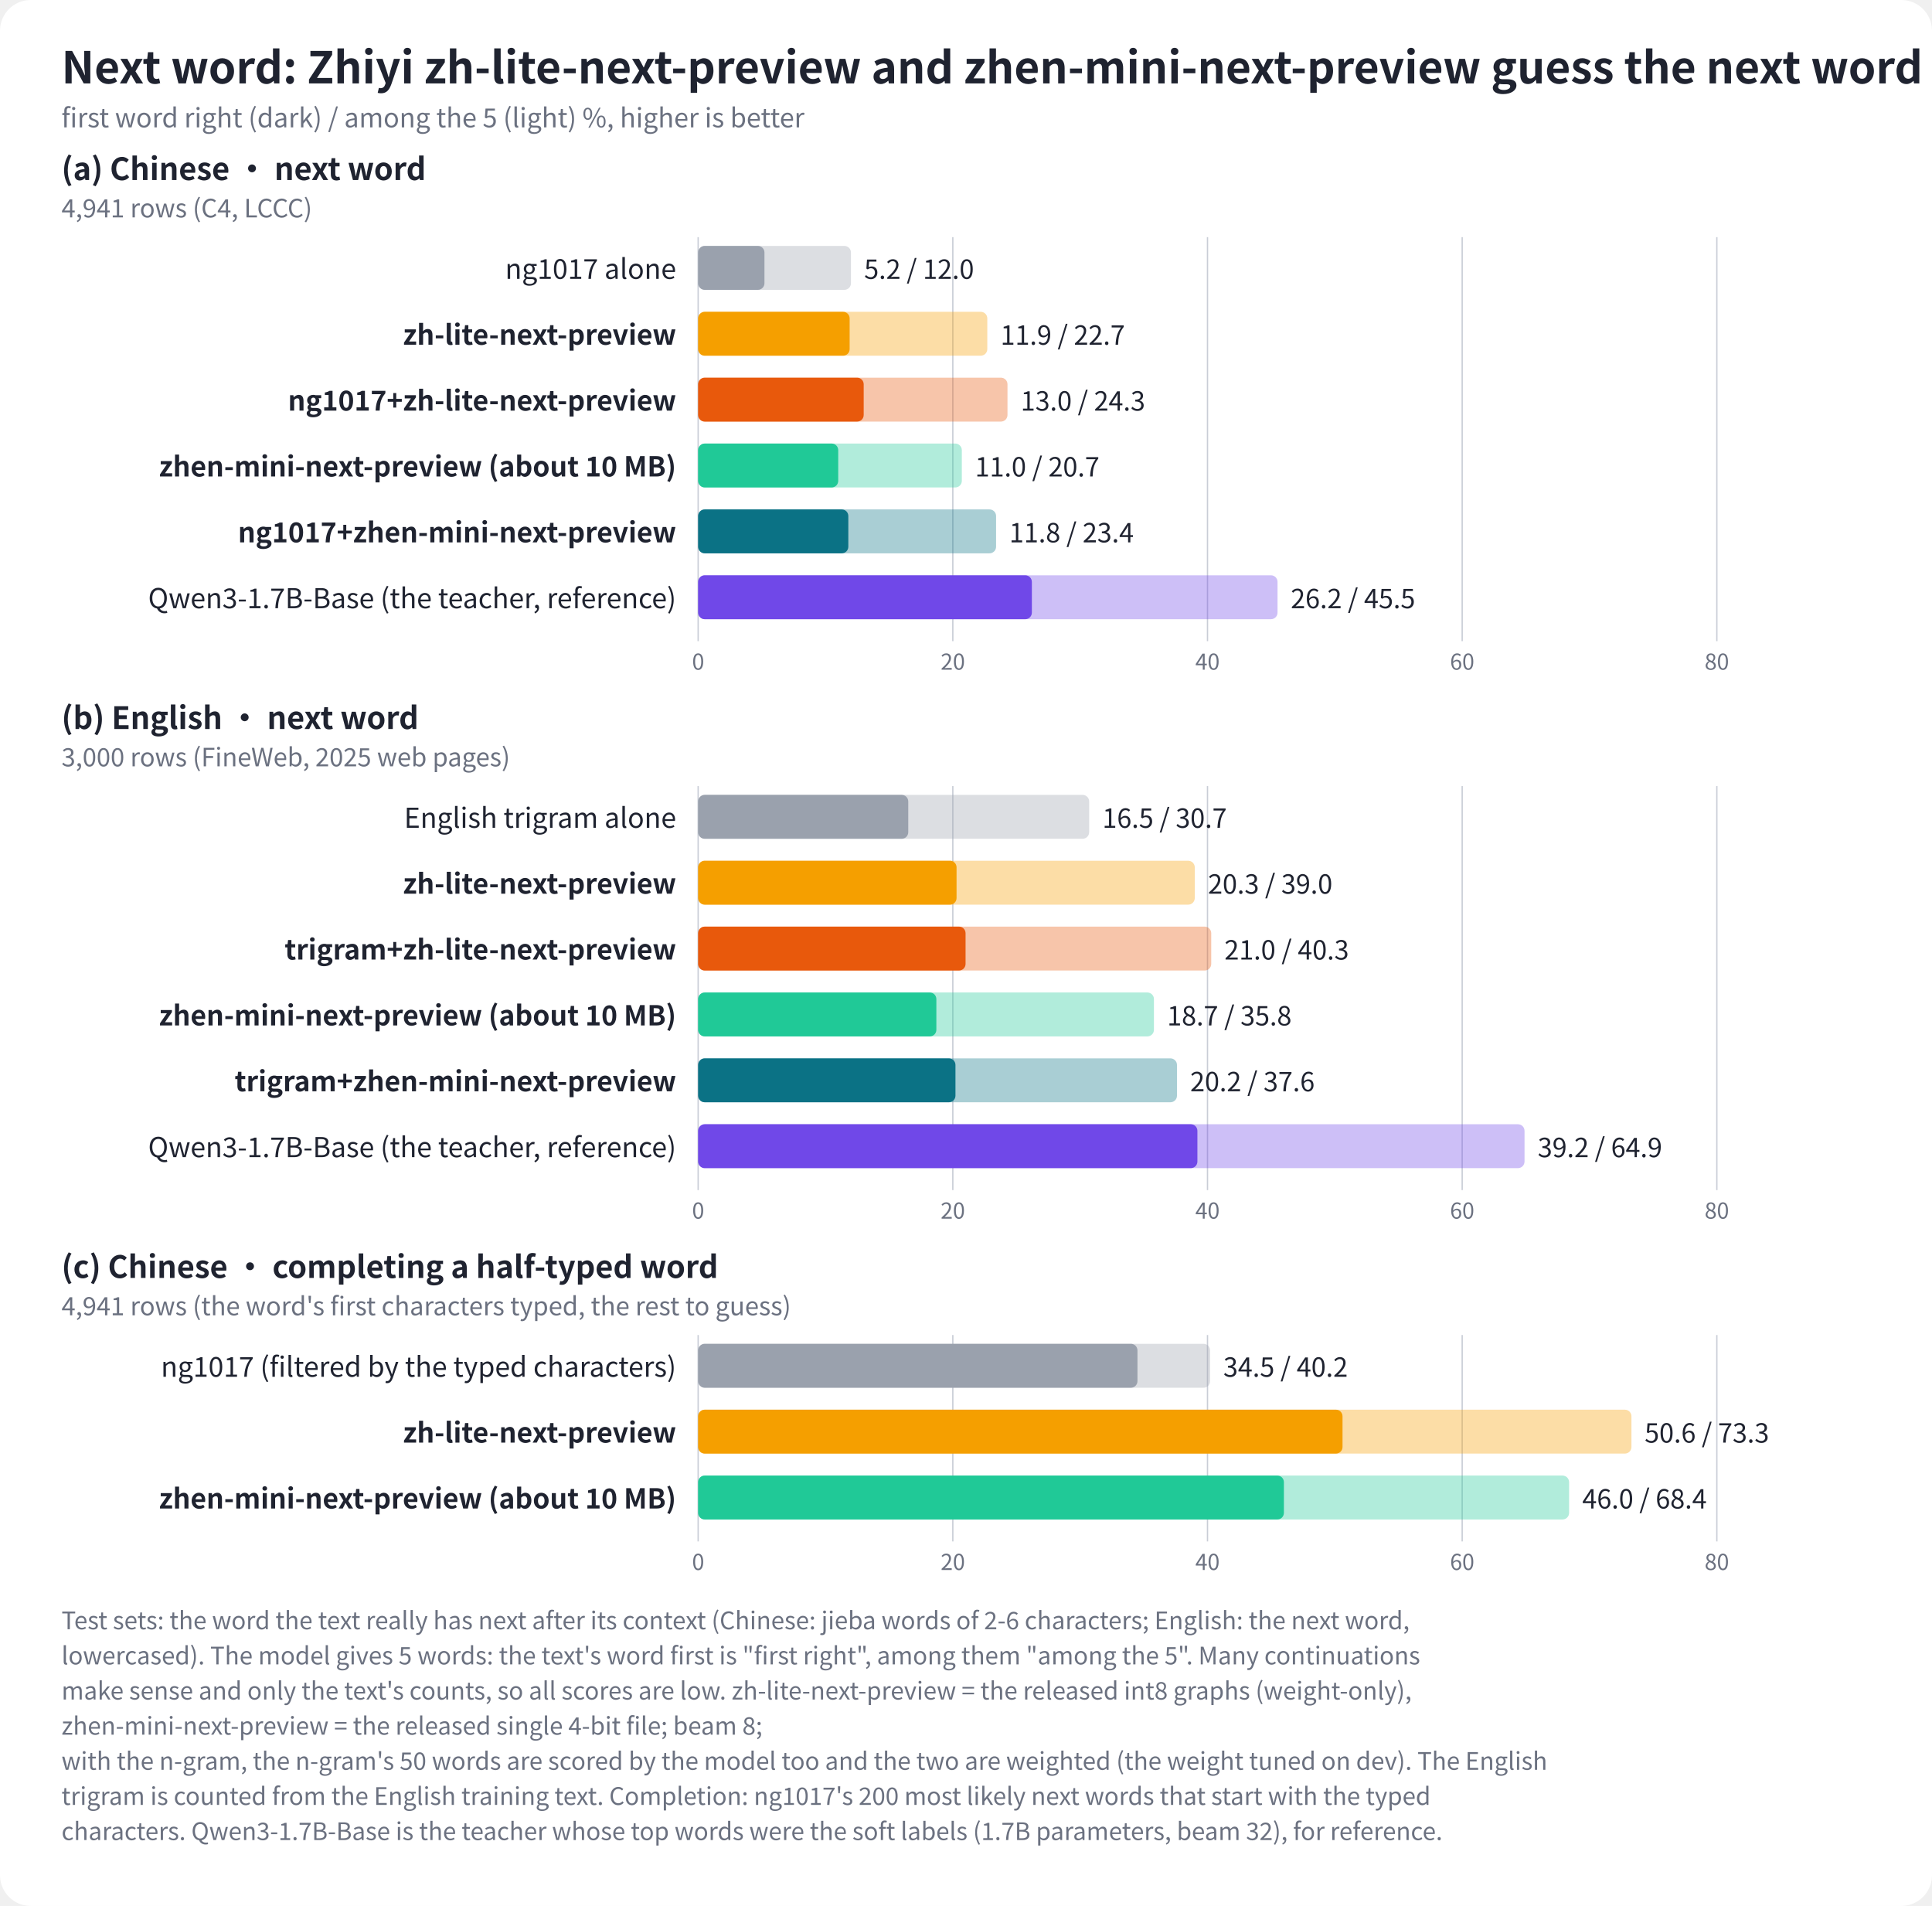
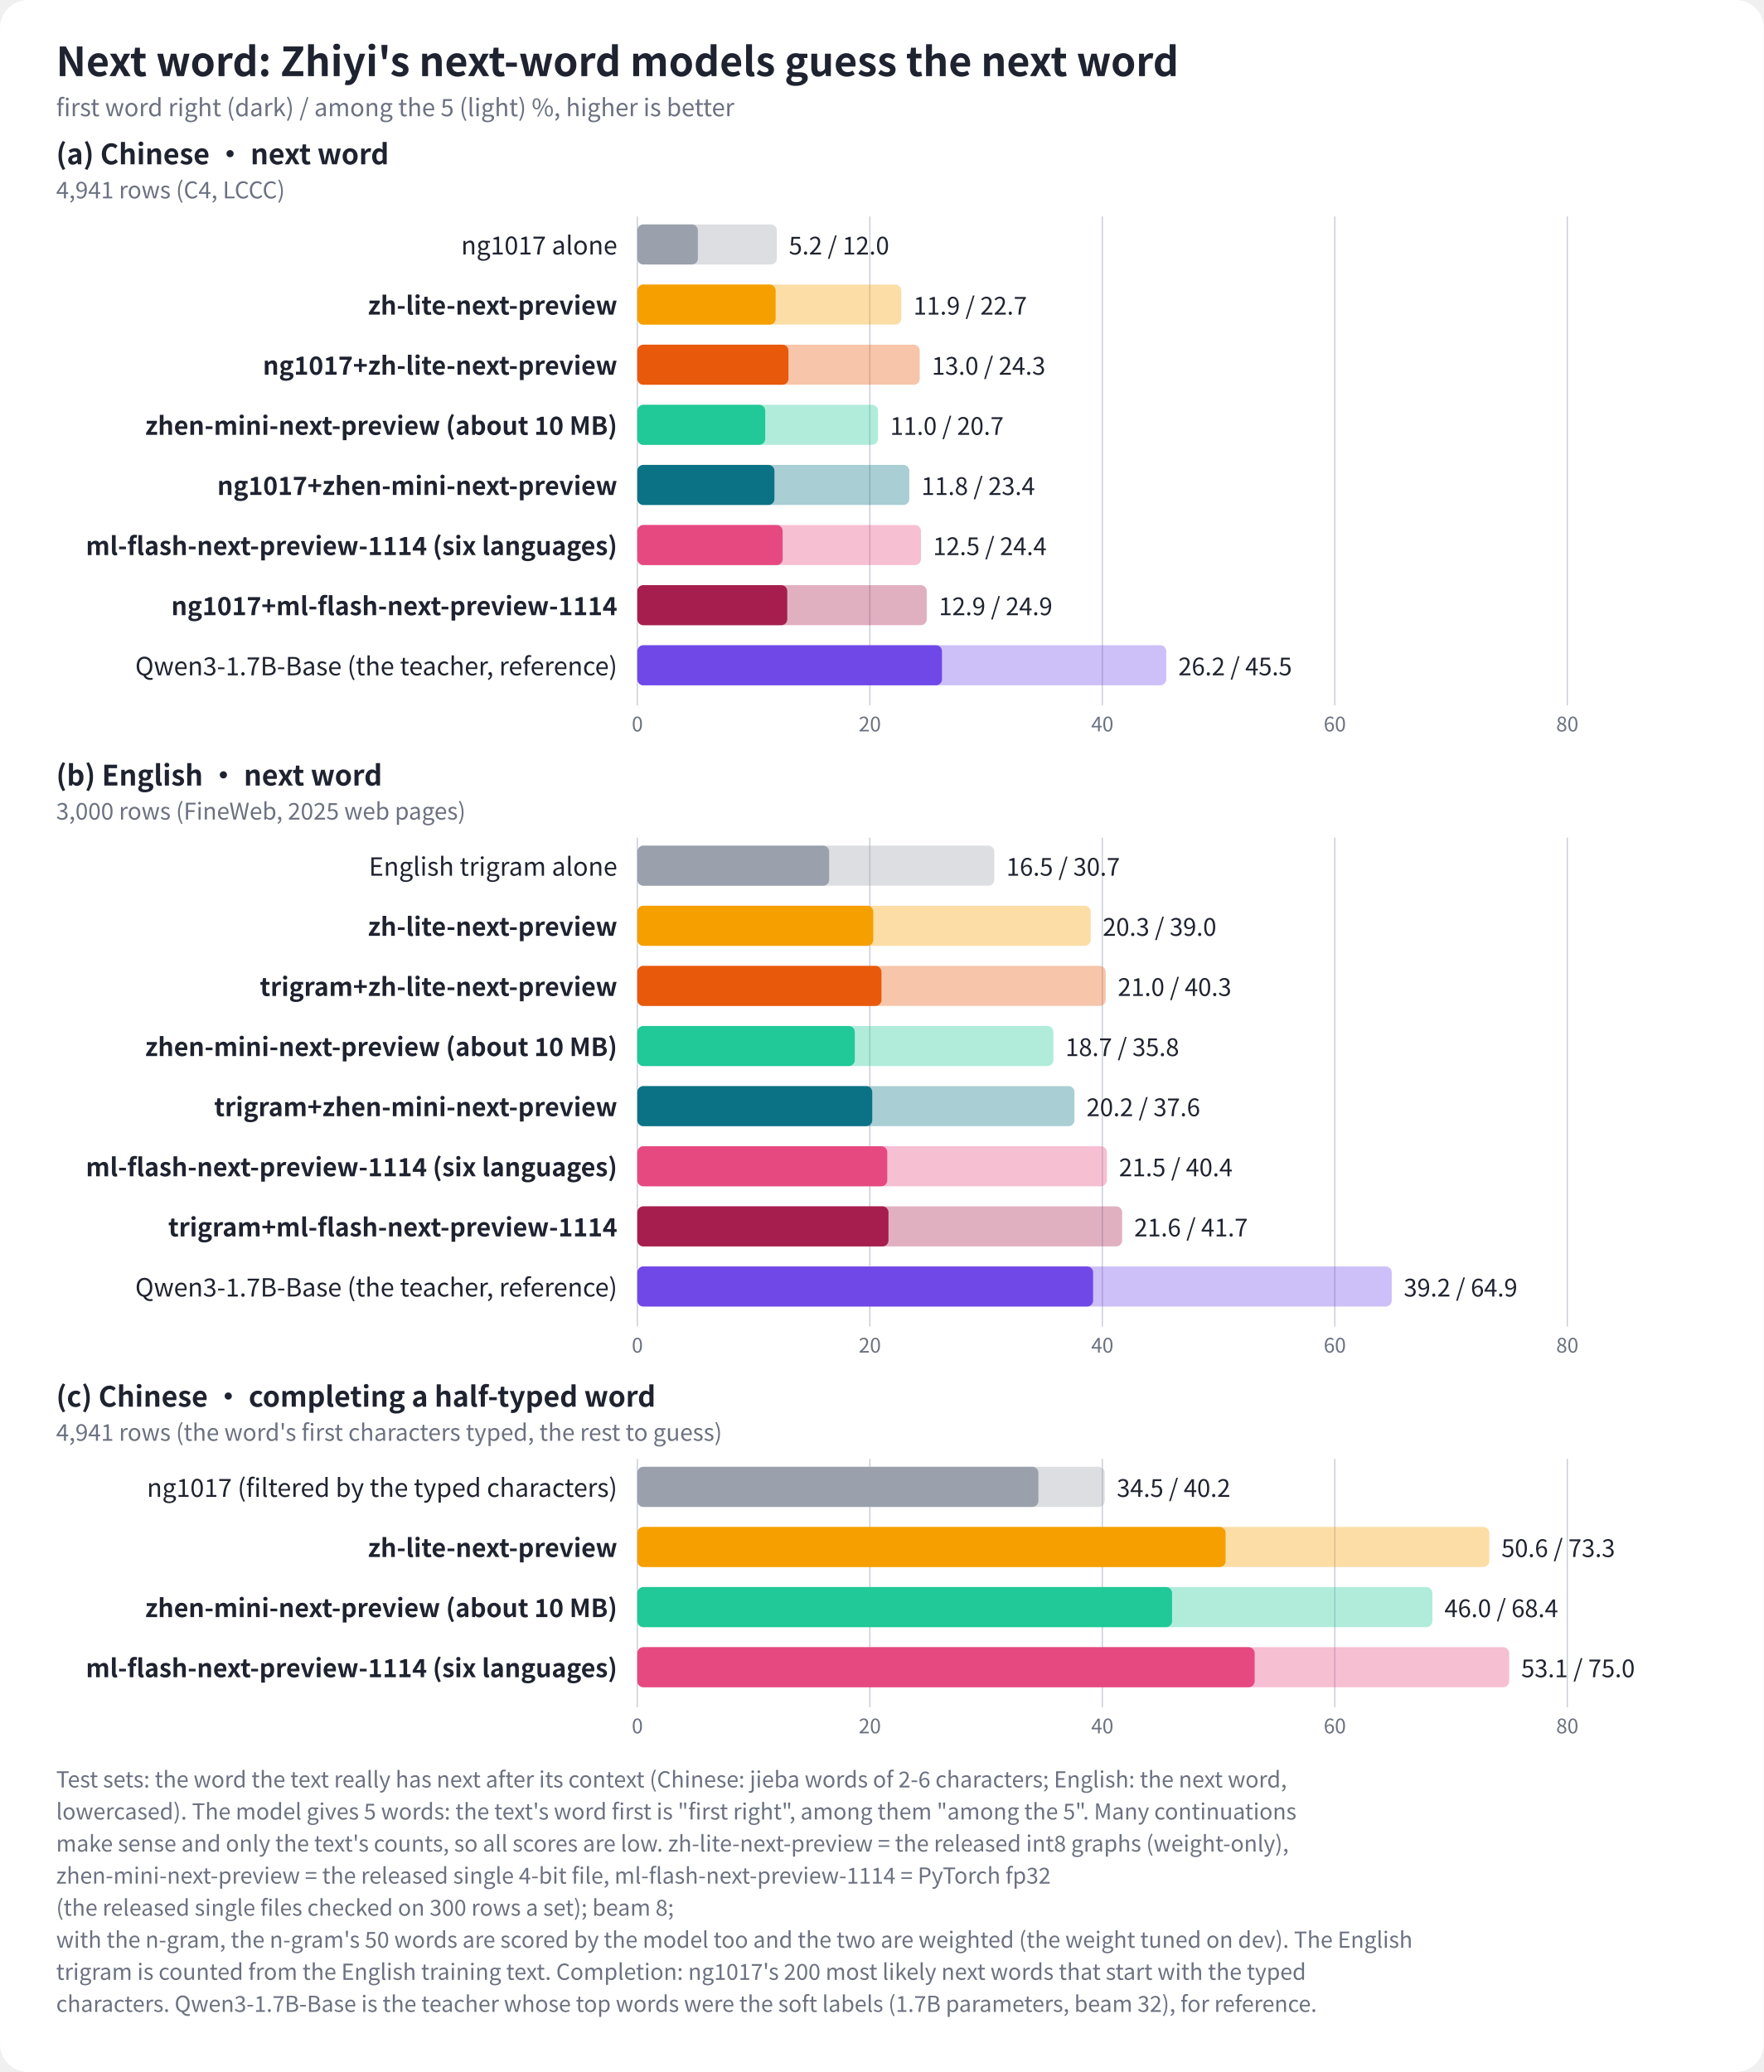
- <svg xmlns="http://www.w3.org/2000/svg" width="880" height="868" viewBox="0 0 880 868" font-family="'Microsoft YaHei','PingFang SC','Noto Sans CJK SC','Segoe UI',sans-serif">
-   <rect width="880" height="868" rx="14" fill="#FFFFFF" />
-   <text x="28" y="38" font-size="20" font-weight="700" fill="#1F2330">Next word: Zhiyi zh-lite-next-preview and zhen-mini-next-preview guess the next word</text>
+ <svg xmlns="http://www.w3.org/2000/svg" width="880" height="1034" viewBox="0 0 880 1034" font-family="'Microsoft YaHei','PingFang SC','Noto Sans CJK SC','Segoe UI',sans-serif">
+   <rect width="880" height="1034" rx="14" fill="#FFFFFF" />
+   <text x="28" y="38" font-size="20" font-weight="700" fill="#1F2330">Next word: Zhiyi's next-word models guess the next word</text>
  <text x="28" y="58" font-size="12" fill="#6B7180">first word right (dark) / among the 5 (light) %, higher is better</text>
  <text x="28" y="82" font-size="14" font-weight="700" fill="#1F2330">(a) Chinese · next word</text>
  <text x="28" y="99" font-size="11.5" fill="#6B7180">4,941 rows (C4, LCCC)</text>
-   <line x1="318.0" y1="108" x2="318.0" y2="292" stroke="#C9CDD6" stroke-width="0.6" />
-   <text x="318.0" y="305" font-size="10" fill="#6B7180" text-anchor="middle">0</text>
-   <line x1="434.0" y1="108" x2="434.0" y2="292" stroke="#C9CDD6" stroke-width="0.6" />
-   <text x="434.0" y="305" font-size="10" fill="#6B7180" text-anchor="middle">20</text>
-   <line x1="550.0" y1="108" x2="550.0" y2="292" stroke="#C9CDD6" stroke-width="0.6" />
-   <text x="550.0" y="305" font-size="10" fill="#6B7180" text-anchor="middle">40</text>
-   <line x1="666.0" y1="108" x2="666.0" y2="292" stroke="#C9CDD6" stroke-width="0.6" />
-   <text x="666.0" y="305" font-size="10" fill="#6B7180" text-anchor="middle">60</text>
-   <line x1="782.0" y1="108" x2="782.0" y2="292" stroke="#C9CDD6" stroke-width="0.6" />
-   <text x="782.0" y="305" font-size="10" fill="#6B7180" text-anchor="middle">80</text>
+   <line x1="318.0" y1="108" x2="318.0" y2="352" stroke="#C9CDD6" stroke-width="0.6" />
+   <text x="318.0" y="365" font-size="10" fill="#6B7180" text-anchor="middle">0</text>
+   <line x1="434.0" y1="108" x2="434.0" y2="352" stroke="#C9CDD6" stroke-width="0.6" />
+   <text x="434.0" y="365" font-size="10" fill="#6B7180" text-anchor="middle">20</text>
+   <line x1="550.0" y1="108" x2="550.0" y2="352" stroke="#C9CDD6" stroke-width="0.6" />
+   <text x="550.0" y="365" font-size="10" fill="#6B7180" text-anchor="middle">40</text>
+   <line x1="666.0" y1="108" x2="666.0" y2="352" stroke="#C9CDD6" stroke-width="0.6" />
+   <text x="666.0" y="365" font-size="10" fill="#6B7180" text-anchor="middle">60</text>
+   <line x1="782.0" y1="108" x2="782.0" y2="352" stroke="#C9CDD6" stroke-width="0.6" />
+   <text x="782.0" y="365" font-size="10" fill="#6B7180" text-anchor="middle">80</text>
  <text x="308" y="127" font-size="12.5" fill="#1F2330" text-anchor="end">ng1017 alone</text>
  <rect x="318" y="112" width="69.6" height="20" rx="3" fill="#9AA1AD" fill-opacity="0.35" />
  <rect x="318" y="112" width="30.2" height="20" rx="3" fill="#9AA1AD" />
  <text x="393.6" y="127" font-size="12" fill="#1F2330">5.2 / 12.0</text>
  <text x="308" y="157" font-size="12.5" font-weight="700" fill="#1F2330" text-anchor="end">zh-lite-next-preview</text>
  <rect x="318" y="142" width="131.7" height="20" rx="3" fill="#F59F00" fill-opacity="0.35" />
  <rect x="318" y="142" width="69.0" height="20" rx="3" fill="#F59F00" />
  <text x="455.7" y="157" font-size="12" fill="#1F2330">11.9 / 22.7</text>
  <text x="308" y="187" font-size="12.5" font-weight="700" fill="#1F2330" text-anchor="end">ng1017+zh-lite-next-preview</text>
  <rect x="318" y="172" width="140.9" height="20" rx="3" fill="#E8590C" fill-opacity="0.35" />
  <rect x="318" y="172" width="75.4" height="20" rx="3" fill="#E8590C" />
  <text x="464.9" y="187" font-size="12" fill="#1F2330">13.0 / 24.3</text>
  <text x="308" y="217" font-size="12.5" font-weight="700" fill="#1F2330" text-anchor="end">zhen-mini-next-preview (about 10 MB)</text>
  <rect x="318" y="202" width="120.1" height="20" rx="3" fill="#20C997" fill-opacity="0.35" />
  <rect x="318" y="202" width="63.8" height="20" rx="3" fill="#20C997" />
  <text x="444.1" y="217" font-size="12" fill="#1F2330">11.0 / 20.7</text>
  <text x="308" y="247" font-size="12.5" font-weight="700" fill="#1F2330" text-anchor="end">ng1017+zhen-mini-next-preview</text>
  <rect x="318" y="232" width="135.7" height="20" rx="3" fill="#0B7285" fill-opacity="0.35" />
  <rect x="318" y="232" width="68.4" height="20" rx="3" fill="#0B7285" />
  <text x="459.7" y="247" font-size="12" fill="#1F2330">11.8 / 23.4</text>
-   <text x="308" y="277" font-size="12.5" fill="#1F2330" text-anchor="end">Qwen3-1.7B-Base (the teacher, reference)</text>
-   <rect x="318" y="262" width="263.9" height="20" rx="3" fill="#7048E8" fill-opacity="0.35" />
-   <rect x="318" y="262" width="152.0" height="20" rx="3" fill="#7048E8" />
-   <text x="587.9" y="277" font-size="12" fill="#1F2330">26.2 / 45.5</text>
-   <text x="28" y="332" font-size="14" font-weight="700" fill="#1F2330">(b) English · next word</text>
-   <text x="28" y="349" font-size="11.5" fill="#6B7180">3,000 rows (FineWeb, 2025 web pages)</text>
-   <line x1="318.0" y1="358" x2="318.0" y2="542" stroke="#C9CDD6" stroke-width="0.6" />
-   <text x="318.0" y="555" font-size="10" fill="#6B7180" text-anchor="middle">0</text>
-   <line x1="434.0" y1="358" x2="434.0" y2="542" stroke="#C9CDD6" stroke-width="0.6" />
-   <text x="434.0" y="555" font-size="10" fill="#6B7180" text-anchor="middle">20</text>
-   <line x1="550.0" y1="358" x2="550.0" y2="542" stroke="#C9CDD6" stroke-width="0.6" />
-   <text x="550.0" y="555" font-size="10" fill="#6B7180" text-anchor="middle">40</text>
-   <line x1="666.0" y1="358" x2="666.0" y2="542" stroke="#C9CDD6" stroke-width="0.6" />
-   <text x="666.0" y="555" font-size="10" fill="#6B7180" text-anchor="middle">60</text>
-   <line x1="782.0" y1="358" x2="782.0" y2="542" stroke="#C9CDD6" stroke-width="0.6" />
-   <text x="782.0" y="555" font-size="10" fill="#6B7180" text-anchor="middle">80</text>
-   <text x="308" y="377" font-size="12.5" fill="#1F2330" text-anchor="end">English trigram alone</text>
-   <rect x="318" y="362" width="178.1" height="20" rx="3" fill="#9AA1AD" fill-opacity="0.35" />
-   <rect x="318" y="362" width="95.7" height="20" rx="3" fill="#9AA1AD" />
-   <text x="502.1" y="377" font-size="12" fill="#1F2330">16.5 / 30.7</text>
-   <text x="308" y="407" font-size="12.5" font-weight="700" fill="#1F2330" text-anchor="end">zh-lite-next-preview</text>
-   <rect x="318" y="392" width="226.2" height="20" rx="3" fill="#F59F00" fill-opacity="0.35" />
-   <rect x="318" y="392" width="117.7" height="20" rx="3" fill="#F59F00" />
-   <text x="550.2" y="407" font-size="12" fill="#1F2330">20.3 / 39.0</text>
-   <text x="308" y="437" font-size="12.5" font-weight="700" fill="#1F2330" text-anchor="end">trigram+zh-lite-next-preview</text>
-   <rect x="318" y="422" width="233.7" height="20" rx="3" fill="#E8590C" fill-opacity="0.35" />
-   <rect x="318" y="422" width="121.8" height="20" rx="3" fill="#E8590C" />
-   <text x="557.7" y="437" font-size="12" fill="#1F2330">21.0 / 40.3</text>
-   <text x="308" y="467" font-size="12.5" font-weight="700" fill="#1F2330" text-anchor="end">zhen-mini-next-preview (about 10 MB)</text>
-   <rect x="318" y="452" width="207.6" height="20" rx="3" fill="#20C997" fill-opacity="0.35" />
-   <rect x="318" y="452" width="108.5" height="20" rx="3" fill="#20C997" />
-   <text x="531.6" y="467" font-size="12" fill="#1F2330">18.7 / 35.8</text>
-   <text x="308" y="497" font-size="12.5" font-weight="700" fill="#1F2330" text-anchor="end">trigram+zhen-mini-next-preview</text>
-   <rect x="318" y="482" width="218.1" height="20" rx="3" fill="#0B7285" fill-opacity="0.35" />
-   <rect x="318" y="482" width="117.2" height="20" rx="3" fill="#0B7285" />
-   <text x="542.1" y="497" font-size="12" fill="#1F2330">20.2 / 37.6</text>
-   <text x="308" y="527" font-size="12.5" fill="#1F2330" text-anchor="end">Qwen3-1.7B-Base (the teacher, reference)</text>
-   <rect x="318" y="512" width="376.4" height="20" rx="3" fill="#7048E8" fill-opacity="0.35" />
-   <rect x="318" y="512" width="227.4" height="20" rx="3" fill="#7048E8" />
-   <text x="700.4" y="527" font-size="12" fill="#1F2330">39.2 / 64.9</text>
-   <text x="28" y="582" font-size="14" font-weight="700" fill="#1F2330">(c) Chinese · completing a half-typed word</text>
-   <text x="28" y="599" font-size="11.5" fill="#6B7180">4,941 rows (the word's first characters typed, the rest to guess)</text>
-   <line x1="318.0" y1="608" x2="318.0" y2="702" stroke="#C9CDD6" stroke-width="0.6" />
-   <text x="318.0" y="715" font-size="10" fill="#6B7180" text-anchor="middle">0</text>
-   <line x1="434.0" y1="608" x2="434.0" y2="702" stroke="#C9CDD6" stroke-width="0.6" />
-   <text x="434.0" y="715" font-size="10" fill="#6B7180" text-anchor="middle">20</text>
-   <line x1="550.0" y1="608" x2="550.0" y2="702" stroke="#C9CDD6" stroke-width="0.6" />
-   <text x="550.0" y="715" font-size="10" fill="#6B7180" text-anchor="middle">40</text>
-   <line x1="666.0" y1="608" x2="666.0" y2="702" stroke="#C9CDD6" stroke-width="0.6" />
-   <text x="666.0" y="715" font-size="10" fill="#6B7180" text-anchor="middle">60</text>
-   <line x1="782.0" y1="608" x2="782.0" y2="702" stroke="#C9CDD6" stroke-width="0.6" />
-   <text x="782.0" y="715" font-size="10" fill="#6B7180" text-anchor="middle">80</text>
-   <text x="308" y="627" font-size="12.5" fill="#1F2330" text-anchor="end">ng1017 (filtered by the typed characters)</text>
-   <rect x="318" y="612" width="233.2" height="20" rx="3" fill="#9AA1AD" fill-opacity="0.35" />
-   <rect x="318" y="612" width="200.1" height="20" rx="3" fill="#9AA1AD" />
-   <text x="557.2" y="627" font-size="12" fill="#1F2330">34.5 / 40.2</text>
-   <text x="308" y="657" font-size="12.5" font-weight="700" fill="#1F2330" text-anchor="end">zh-lite-next-preview</text>
-   <rect x="318" y="642" width="425.1" height="20" rx="3" fill="#F59F00" fill-opacity="0.35" />
-   <rect x="318" y="642" width="293.5" height="20" rx="3" fill="#F59F00" />
-   <text x="749.1" y="657" font-size="12" fill="#1F2330">50.6 / 73.3</text>
-   <text x="308" y="687" font-size="12.5" font-weight="700" fill="#1F2330" text-anchor="end">zhen-mini-next-preview (about 10 MB)</text>
-   <rect x="318" y="672" width="396.7" height="20" rx="3" fill="#20C997" fill-opacity="0.35" />
-   <rect x="318" y="672" width="266.8" height="20" rx="3" fill="#20C997" />
-   <text x="720.7" y="687" font-size="12" fill="#1F2330">46.0 / 68.4</text>
-   <text x="28" y="742" font-size="11" fill="#6B7180">Test sets: the word the text really has next after its context (Chinese: jieba words of 2-6 characters; English: the next word,</text>
-   <text x="28" y="758" font-size="11" fill="#6B7180">lowercased). The model gives 5 words: the text's word first is "first right", among them "among the 5". Many continuations</text>
-   <text x="28" y="774" font-size="11" fill="#6B7180">make sense and only the text's counts, so all scores are low. zh-lite-next-preview = the released int8 graphs (weight-only),</text>
-   <text x="28" y="790" font-size="11" fill="#6B7180">zhen-mini-next-preview = the released single 4-bit file; beam 8;</text>
-   <text x="28" y="806" font-size="11" fill="#6B7180">with the n-gram, the n-gram's 50 words are scored by the model too and the two are weighted (the weight tuned on dev). The English</text>
-   <text x="28" y="822" font-size="11" fill="#6B7180">trigram is counted from the English training text. Completion: ng1017's 200 most likely next words that start with the typed</text>
-   <text x="28" y="838" font-size="11" fill="#6B7180">characters. Qwen3-1.7B-Base is the teacher whose top words were the soft labels (1.7B parameters, beam 32), for reference.</text>
+   <text x="308" y="277" font-size="12.5" font-weight="700" fill="#1F2330" text-anchor="end">ml-flash-next-preview-1114 (six languages)</text>
+   <rect x="318" y="262" width="141.5" height="20" rx="3" fill="#E64980" fill-opacity="0.35" />
+   <rect x="318" y="262" width="72.5" height="20" rx="3" fill="#E64980" />
+   <text x="465.5" y="277" font-size="12" fill="#1F2330">12.5 / 24.4</text>
+   <text x="308" y="307" font-size="12.5" font-weight="700" fill="#1F2330" text-anchor="end">ng1017+ml-flash-next-preview-1114</text>
+   <rect x="318" y="292" width="144.4" height="20" rx="3" fill="#A61E4D" fill-opacity="0.35" />
+   <rect x="318" y="292" width="74.8" height="20" rx="3" fill="#A61E4D" />
+   <text x="468.4" y="307" font-size="12" fill="#1F2330">12.9 / 24.9</text>
+   <text x="308" y="337" font-size="12.5" fill="#1F2330" text-anchor="end">Qwen3-1.7B-Base (the teacher, reference)</text>
+   <rect x="318" y="322" width="263.9" height="20" rx="3" fill="#7048E8" fill-opacity="0.35" />
+   <rect x="318" y="322" width="152.0" height="20" rx="3" fill="#7048E8" />
+   <text x="587.9" y="337" font-size="12" fill="#1F2330">26.2 / 45.5</text>
+   <text x="28" y="392" font-size="14" font-weight="700" fill="#1F2330">(b) English · next word</text>
+   <text x="28" y="409" font-size="11.5" fill="#6B7180">3,000 rows (FineWeb, 2025 web pages)</text>
+   <line x1="318.0" y1="418" x2="318.0" y2="662" stroke="#C9CDD6" stroke-width="0.6" />
+   <text x="318.0" y="675" font-size="10" fill="#6B7180" text-anchor="middle">0</text>
+   <line x1="434.0" y1="418" x2="434.0" y2="662" stroke="#C9CDD6" stroke-width="0.6" />
+   <text x="434.0" y="675" font-size="10" fill="#6B7180" text-anchor="middle">20</text>
+   <line x1="550.0" y1="418" x2="550.0" y2="662" stroke="#C9CDD6" stroke-width="0.6" />
+   <text x="550.0" y="675" font-size="10" fill="#6B7180" text-anchor="middle">40</text>
+   <line x1="666.0" y1="418" x2="666.0" y2="662" stroke="#C9CDD6" stroke-width="0.6" />
+   <text x="666.0" y="675" font-size="10" fill="#6B7180" text-anchor="middle">60</text>
+   <line x1="782.0" y1="418" x2="782.0" y2="662" stroke="#C9CDD6" stroke-width="0.6" />
+   <text x="782.0" y="675" font-size="10" fill="#6B7180" text-anchor="middle">80</text>
+   <text x="308" y="437" font-size="12.5" fill="#1F2330" text-anchor="end">English trigram alone</text>
+   <rect x="318" y="422" width="178.1" height="20" rx="3" fill="#9AA1AD" fill-opacity="0.35" />
+   <rect x="318" y="422" width="95.7" height="20" rx="3" fill="#9AA1AD" />
+   <text x="502.1" y="437" font-size="12" fill="#1F2330">16.5 / 30.7</text>
+   <text x="308" y="467" font-size="12.5" font-weight="700" fill="#1F2330" text-anchor="end">zh-lite-next-preview</text>
+   <rect x="318" y="452" width="226.2" height="20" rx="3" fill="#F59F00" fill-opacity="0.35" />
+   <rect x="318" y="452" width="117.7" height="20" rx="3" fill="#F59F00" />
+   <text x="550.2" y="467" font-size="12" fill="#1F2330">20.3 / 39.0</text>
+   <text x="308" y="497" font-size="12.5" font-weight="700" fill="#1F2330" text-anchor="end">trigram+zh-lite-next-preview</text>
+   <rect x="318" y="482" width="233.7" height="20" rx="3" fill="#E8590C" fill-opacity="0.35" />
+   <rect x="318" y="482" width="121.8" height="20" rx="3" fill="#E8590C" />
+   <text x="557.7" y="497" font-size="12" fill="#1F2330">21.0 / 40.3</text>
+   <text x="308" y="527" font-size="12.5" font-weight="700" fill="#1F2330" text-anchor="end">zhen-mini-next-preview (about 10 MB)</text>
+   <rect x="318" y="512" width="207.6" height="20" rx="3" fill="#20C997" fill-opacity="0.35" />
+   <rect x="318" y="512" width="108.5" height="20" rx="3" fill="#20C997" />
+   <text x="531.6" y="527" font-size="12" fill="#1F2330">18.7 / 35.8</text>
+   <text x="308" y="557" font-size="12.5" font-weight="700" fill="#1F2330" text-anchor="end">trigram+zhen-mini-next-preview</text>
+   <rect x="318" y="542" width="218.1" height="20" rx="3" fill="#0B7285" fill-opacity="0.35" />
+   <rect x="318" y="542" width="117.2" height="20" rx="3" fill="#0B7285" />
+   <text x="542.1" y="557" font-size="12" fill="#1F2330">20.2 / 37.6</text>
+   <text x="308" y="587" font-size="12.5" font-weight="700" fill="#1F2330" text-anchor="end">ml-flash-next-preview-1114 (six languages)</text>
+   <rect x="318" y="572" width="234.3" height="20" rx="3" fill="#E64980" fill-opacity="0.35" />
+   <rect x="318" y="572" width="124.7" height="20" rx="3" fill="#E64980" />
+   <text x="558.3" y="587" font-size="12" fill="#1F2330">21.5 / 40.4</text>
+   <text x="308" y="617" font-size="12.5" font-weight="700" fill="#1F2330" text-anchor="end">trigram+ml-flash-next-preview-1114</text>
+   <rect x="318" y="602" width="241.9" height="20" rx="3" fill="#A61E4D" fill-opacity="0.35" />
+   <rect x="318" y="602" width="125.3" height="20" rx="3" fill="#A61E4D" />
+   <text x="565.9" y="617" font-size="12" fill="#1F2330">21.6 / 41.7</text>
+   <text x="308" y="647" font-size="12.5" fill="#1F2330" text-anchor="end">Qwen3-1.7B-Base (the teacher, reference)</text>
+   <rect x="318" y="632" width="376.4" height="20" rx="3" fill="#7048E8" fill-opacity="0.35" />
+   <rect x="318" y="632" width="227.4" height="20" rx="3" fill="#7048E8" />
+   <text x="700.4" y="647" font-size="12" fill="#1F2330">39.2 / 64.9</text>
+   <text x="28" y="702" font-size="14" font-weight="700" fill="#1F2330">(c) Chinese · completing a half-typed word</text>
+   <text x="28" y="719" font-size="11.5" fill="#6B7180">4,941 rows (the word's first characters typed, the rest to guess)</text>
+   <line x1="318.0" y1="728" x2="318.0" y2="852" stroke="#C9CDD6" stroke-width="0.6" />
+   <text x="318.0" y="865" font-size="10" fill="#6B7180" text-anchor="middle">0</text>
+   <line x1="434.0" y1="728" x2="434.0" y2="852" stroke="#C9CDD6" stroke-width="0.6" />
+   <text x="434.0" y="865" font-size="10" fill="#6B7180" text-anchor="middle">20</text>
+   <line x1="550.0" y1="728" x2="550.0" y2="852" stroke="#C9CDD6" stroke-width="0.6" />
+   <text x="550.0" y="865" font-size="10" fill="#6B7180" text-anchor="middle">40</text>
+   <line x1="666.0" y1="728" x2="666.0" y2="852" stroke="#C9CDD6" stroke-width="0.6" />
+   <text x="666.0" y="865" font-size="10" fill="#6B7180" text-anchor="middle">60</text>
+   <line x1="782.0" y1="728" x2="782.0" y2="852" stroke="#C9CDD6" stroke-width="0.6" />
+   <text x="782.0" y="865" font-size="10" fill="#6B7180" text-anchor="middle">80</text>
+   <text x="308" y="747" font-size="12.5" fill="#1F2330" text-anchor="end">ng1017 (filtered by the typed characters)</text>
+   <rect x="318" y="732" width="233.2" height="20" rx="3" fill="#9AA1AD" fill-opacity="0.35" />
+   <rect x="318" y="732" width="200.1" height="20" rx="3" fill="#9AA1AD" />
+   <text x="557.2" y="747" font-size="12" fill="#1F2330">34.5 / 40.2</text>
+   <text x="308" y="777" font-size="12.5" font-weight="700" fill="#1F2330" text-anchor="end">zh-lite-next-preview</text>
+   <rect x="318" y="762" width="425.1" height="20" rx="3" fill="#F59F00" fill-opacity="0.35" />
+   <rect x="318" y="762" width="293.5" height="20" rx="3" fill="#F59F00" />
+   <text x="749.1" y="777" font-size="12" fill="#1F2330">50.6 / 73.3</text>
+   <text x="308" y="807" font-size="12.5" font-weight="700" fill="#1F2330" text-anchor="end">zhen-mini-next-preview (about 10 MB)</text>
+   <rect x="318" y="792" width="396.7" height="20" rx="3" fill="#20C997" fill-opacity="0.35" />
+   <rect x="318" y="792" width="266.8" height="20" rx="3" fill="#20C997" />
+   <text x="720.7" y="807" font-size="12" fill="#1F2330">46.0 / 68.4</text>
+   <text x="308" y="837" font-size="12.5" font-weight="700" fill="#1F2330" text-anchor="end">ml-flash-next-preview-1114 (six languages)</text>
+   <rect x="318" y="822" width="435.0" height="20" rx="3" fill="#E64980" fill-opacity="0.35" />
+   <rect x="318" y="822" width="308.0" height="20" rx="3" fill="#E64980" />
+   <text x="759.0" y="837" font-size="12" fill="#1F2330">53.1 / 75.0</text>
+   <text x="28" y="892" font-size="11" fill="#6B7180">Test sets: the word the text really has next after its context (Chinese: jieba words of 2-6 characters; English: the next word,</text>
+   <text x="28" y="908" font-size="11" fill="#6B7180">lowercased). The model gives 5 words: the text's word first is "first right", among them "among the 5". Many continuations</text>
+   <text x="28" y="924" font-size="11" fill="#6B7180">make sense and only the text's counts, so all scores are low. zh-lite-next-preview = the released int8 graphs (weight-only),</text>
+   <text x="28" y="940" font-size="11" fill="#6B7180">zhen-mini-next-preview = the released single 4-bit file, ml-flash-next-preview-1114 = PyTorch fp32</text>
+   <text x="28" y="956" font-size="11" fill="#6B7180">(the released single files checked on 300 rows a set); beam 8;</text>
+   <text x="28" y="972" font-size="11" fill="#6B7180">with the n-gram, the n-gram's 50 words are scored by the model too and the two are weighted (the weight tuned on dev). The English</text>
+   <text x="28" y="988" font-size="11" fill="#6B7180">trigram is counted from the English training text. Completion: ng1017's 200 most likely next words that start with the typed</text>
+   <text x="28" y="1004" font-size="11" fill="#6B7180">characters. Qwen3-1.7B-Base is the teacher whose top words were the soft labels (1.7B parameters, beam 32), for reference.</text>
</svg>
